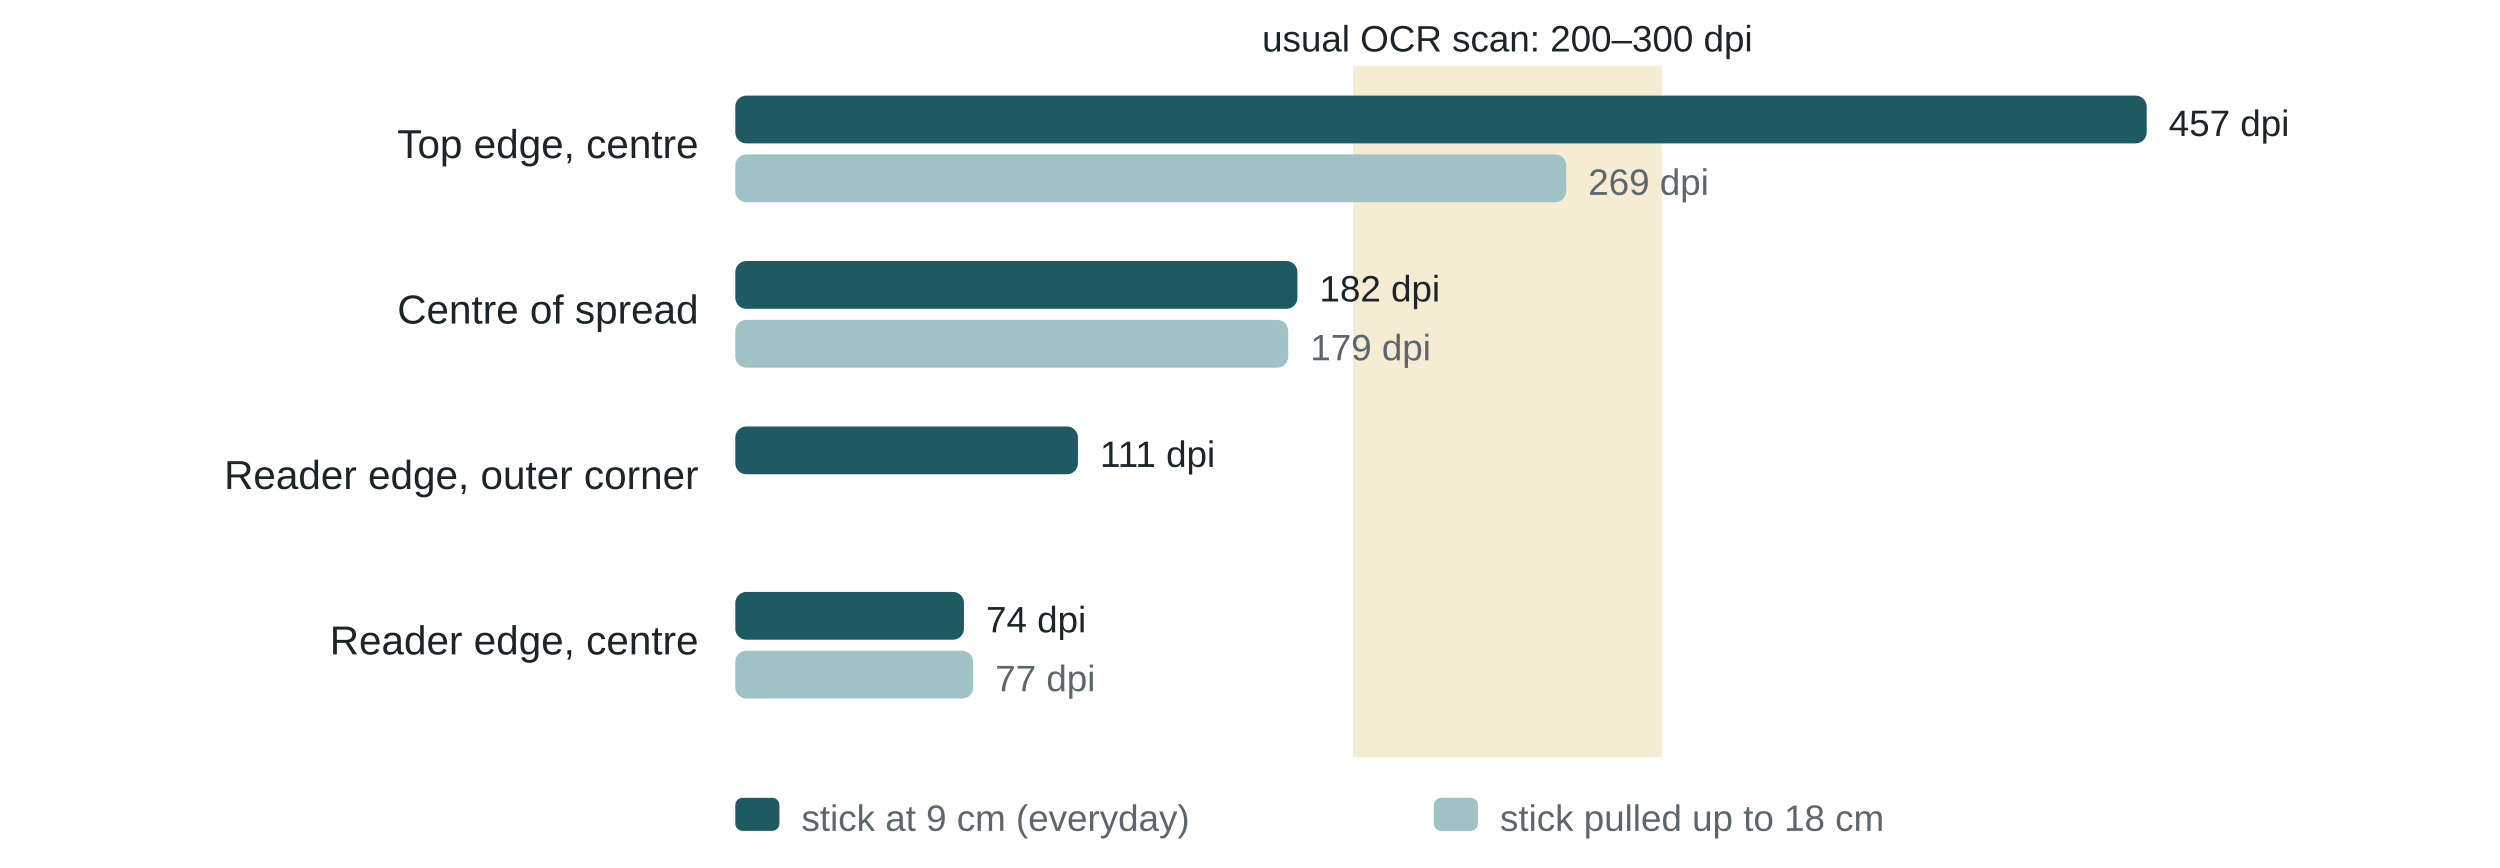
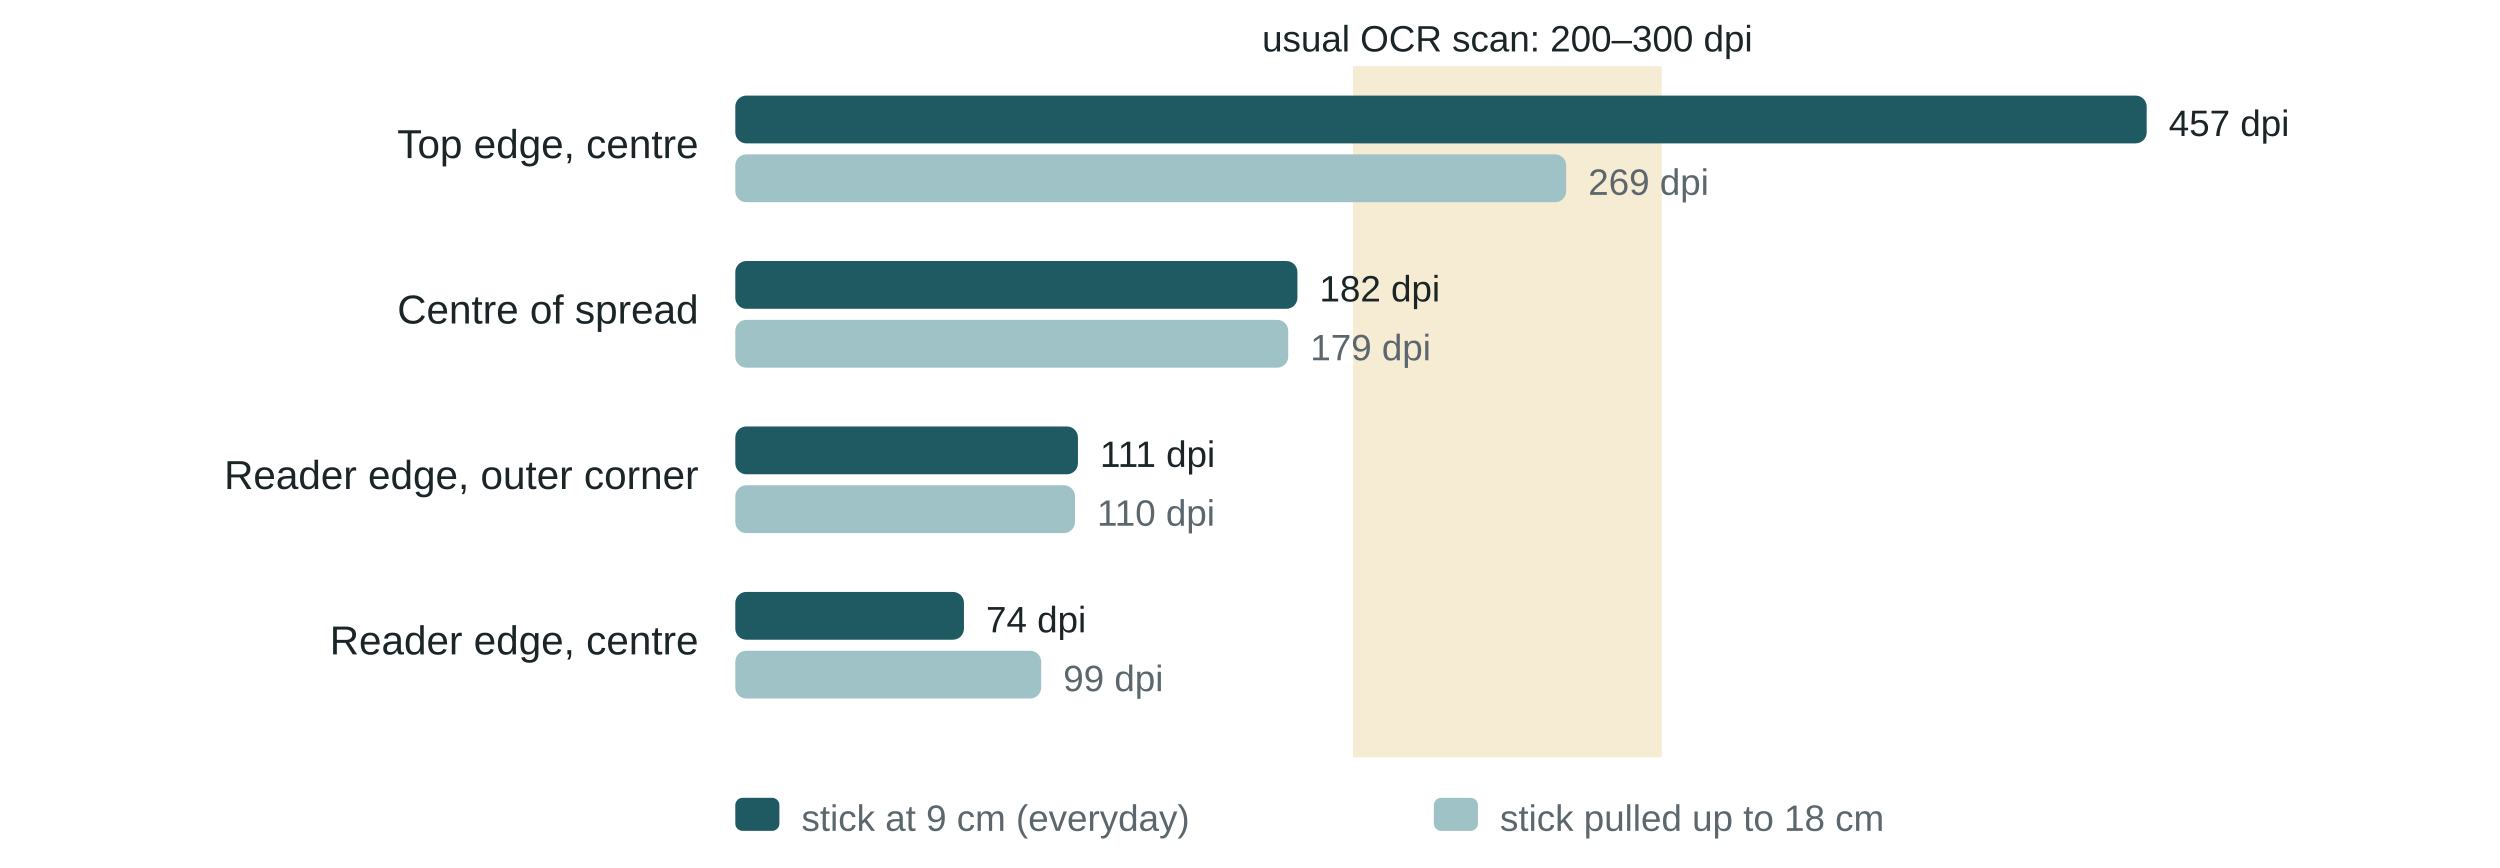
<svg xmlns="http://www.w3.org/2000/svg" viewBox="0 0 680 236" width="100%" role="img">
  <rect x="368.0" y="18" width="84.0" height="188" fill="#F6EBD3" />
  <text x="410.0" y="14.0" font-family="Segoe UI, Arial, sans-serif" font-size="10" fill="#1B2528" text-anchor="middle" font-weight="normal">usual OCR scan: 200–300 dpi</text>
  <text x="190.0" y="43.0" font-family="Segoe UI, Arial, sans-serif" font-size="11" fill="#1B2528" text-anchor="end" font-weight="normal">Top edge, centre</text>
  <rect x="200" y="26" width="383.9" height="13" rx="3" fill="#1F5A63" />
  <text x="589.9" y="37.0" font-family="Segoe UI, Arial, sans-serif" font-size="10" fill="#1B2528" text-anchor="start" font-weight="normal">457 dpi</text>
  <rect x="200" y="42" width="226.0" height="13" rx="3" fill="#9FC2C6" />
  <text x="432.0" y="53.0" font-family="Segoe UI, Arial, sans-serif" font-size="10" fill="#5B676D" text-anchor="start" font-weight="normal">269 dpi</text>
  <text x="190.0" y="88.0" font-family="Segoe UI, Arial, sans-serif" font-size="11" fill="#1B2528" text-anchor="end" font-weight="normal">Centre of spread</text>
  <rect x="200" y="71" width="152.9" height="13" rx="3" fill="#1F5A63" />
  <text x="358.9" y="82.0" font-family="Segoe UI, Arial, sans-serif" font-size="10" fill="#1B2528" text-anchor="start" font-weight="normal">182 dpi</text>
  <rect x="200" y="87" width="150.4" height="13" rx="3" fill="#9FC2C6" />
  <text x="356.4" y="98.0" font-family="Segoe UI, Arial, sans-serif" font-size="10" fill="#5B676D" text-anchor="start" font-weight="normal">179 dpi</text>
  <text x="190.0" y="133.0" font-family="Segoe UI, Arial, sans-serif" font-size="11" fill="#1B2528" text-anchor="end" font-weight="normal">Reader edge, outer corner</text>
  <rect x="200" y="116" width="93.2" height="13" rx="3" fill="#1F5A63" />
  <text x="299.2" y="127.0" font-family="Segoe UI, Arial, sans-serif" font-size="10" fill="#1B2528" text-anchor="start" font-weight="normal">111 dpi</text>
+   <rect x="200" y="132" width="92.4" height="13" rx="3" fill="#9FC2C6" />
+   <text x="298.4" y="143.0" font-family="Segoe UI, Arial, sans-serif" font-size="10" fill="#5B676D" text-anchor="start" font-weight="normal">110 dpi</text>
  <text x="190.0" y="178.0" font-family="Segoe UI, Arial, sans-serif" font-size="11" fill="#1B2528" text-anchor="end" font-weight="normal">Reader edge, centre</text>
  <rect x="200" y="161" width="62.2" height="13" rx="3" fill="#1F5A63" />
  <text x="268.2" y="172.0" font-family="Segoe UI, Arial, sans-serif" font-size="10" fill="#1B2528" text-anchor="start" font-weight="normal">74 dpi</text>
-   <rect x="200" y="177" width="64.7" height="13" rx="3" fill="#9FC2C6" />
-   <text x="270.7" y="188.0" font-family="Segoe UI, Arial, sans-serif" font-size="10" fill="#5B676D" text-anchor="start" font-weight="normal">77 dpi</text>
+   <rect x="200" y="177" width="83.2" height="13" rx="3" fill="#9FC2C6" />
+   <text x="289.2" y="188.0" font-family="Segoe UI, Arial, sans-serif" font-size="10" fill="#5B676D" text-anchor="start" font-weight="normal">99 dpi</text>
  <rect x="200" y="217" width="12" height="9" rx="2" fill="#1F5A63" />
  <text x="218.0" y="226.0" font-family="Segoe UI, Arial, sans-serif" font-size="10" fill="#5B676D" text-anchor="start" font-weight="normal">stick at 9 cm (everyday)</text>
  <rect x="390" y="217" width="12" height="9" rx="2" fill="#9FC2C6" />
  <text x="408.0" y="226.0" font-family="Segoe UI, Arial, sans-serif" font-size="10" fill="#5B676D" text-anchor="start" font-weight="normal">stick pulled up to 18 cm</text>
</svg>
